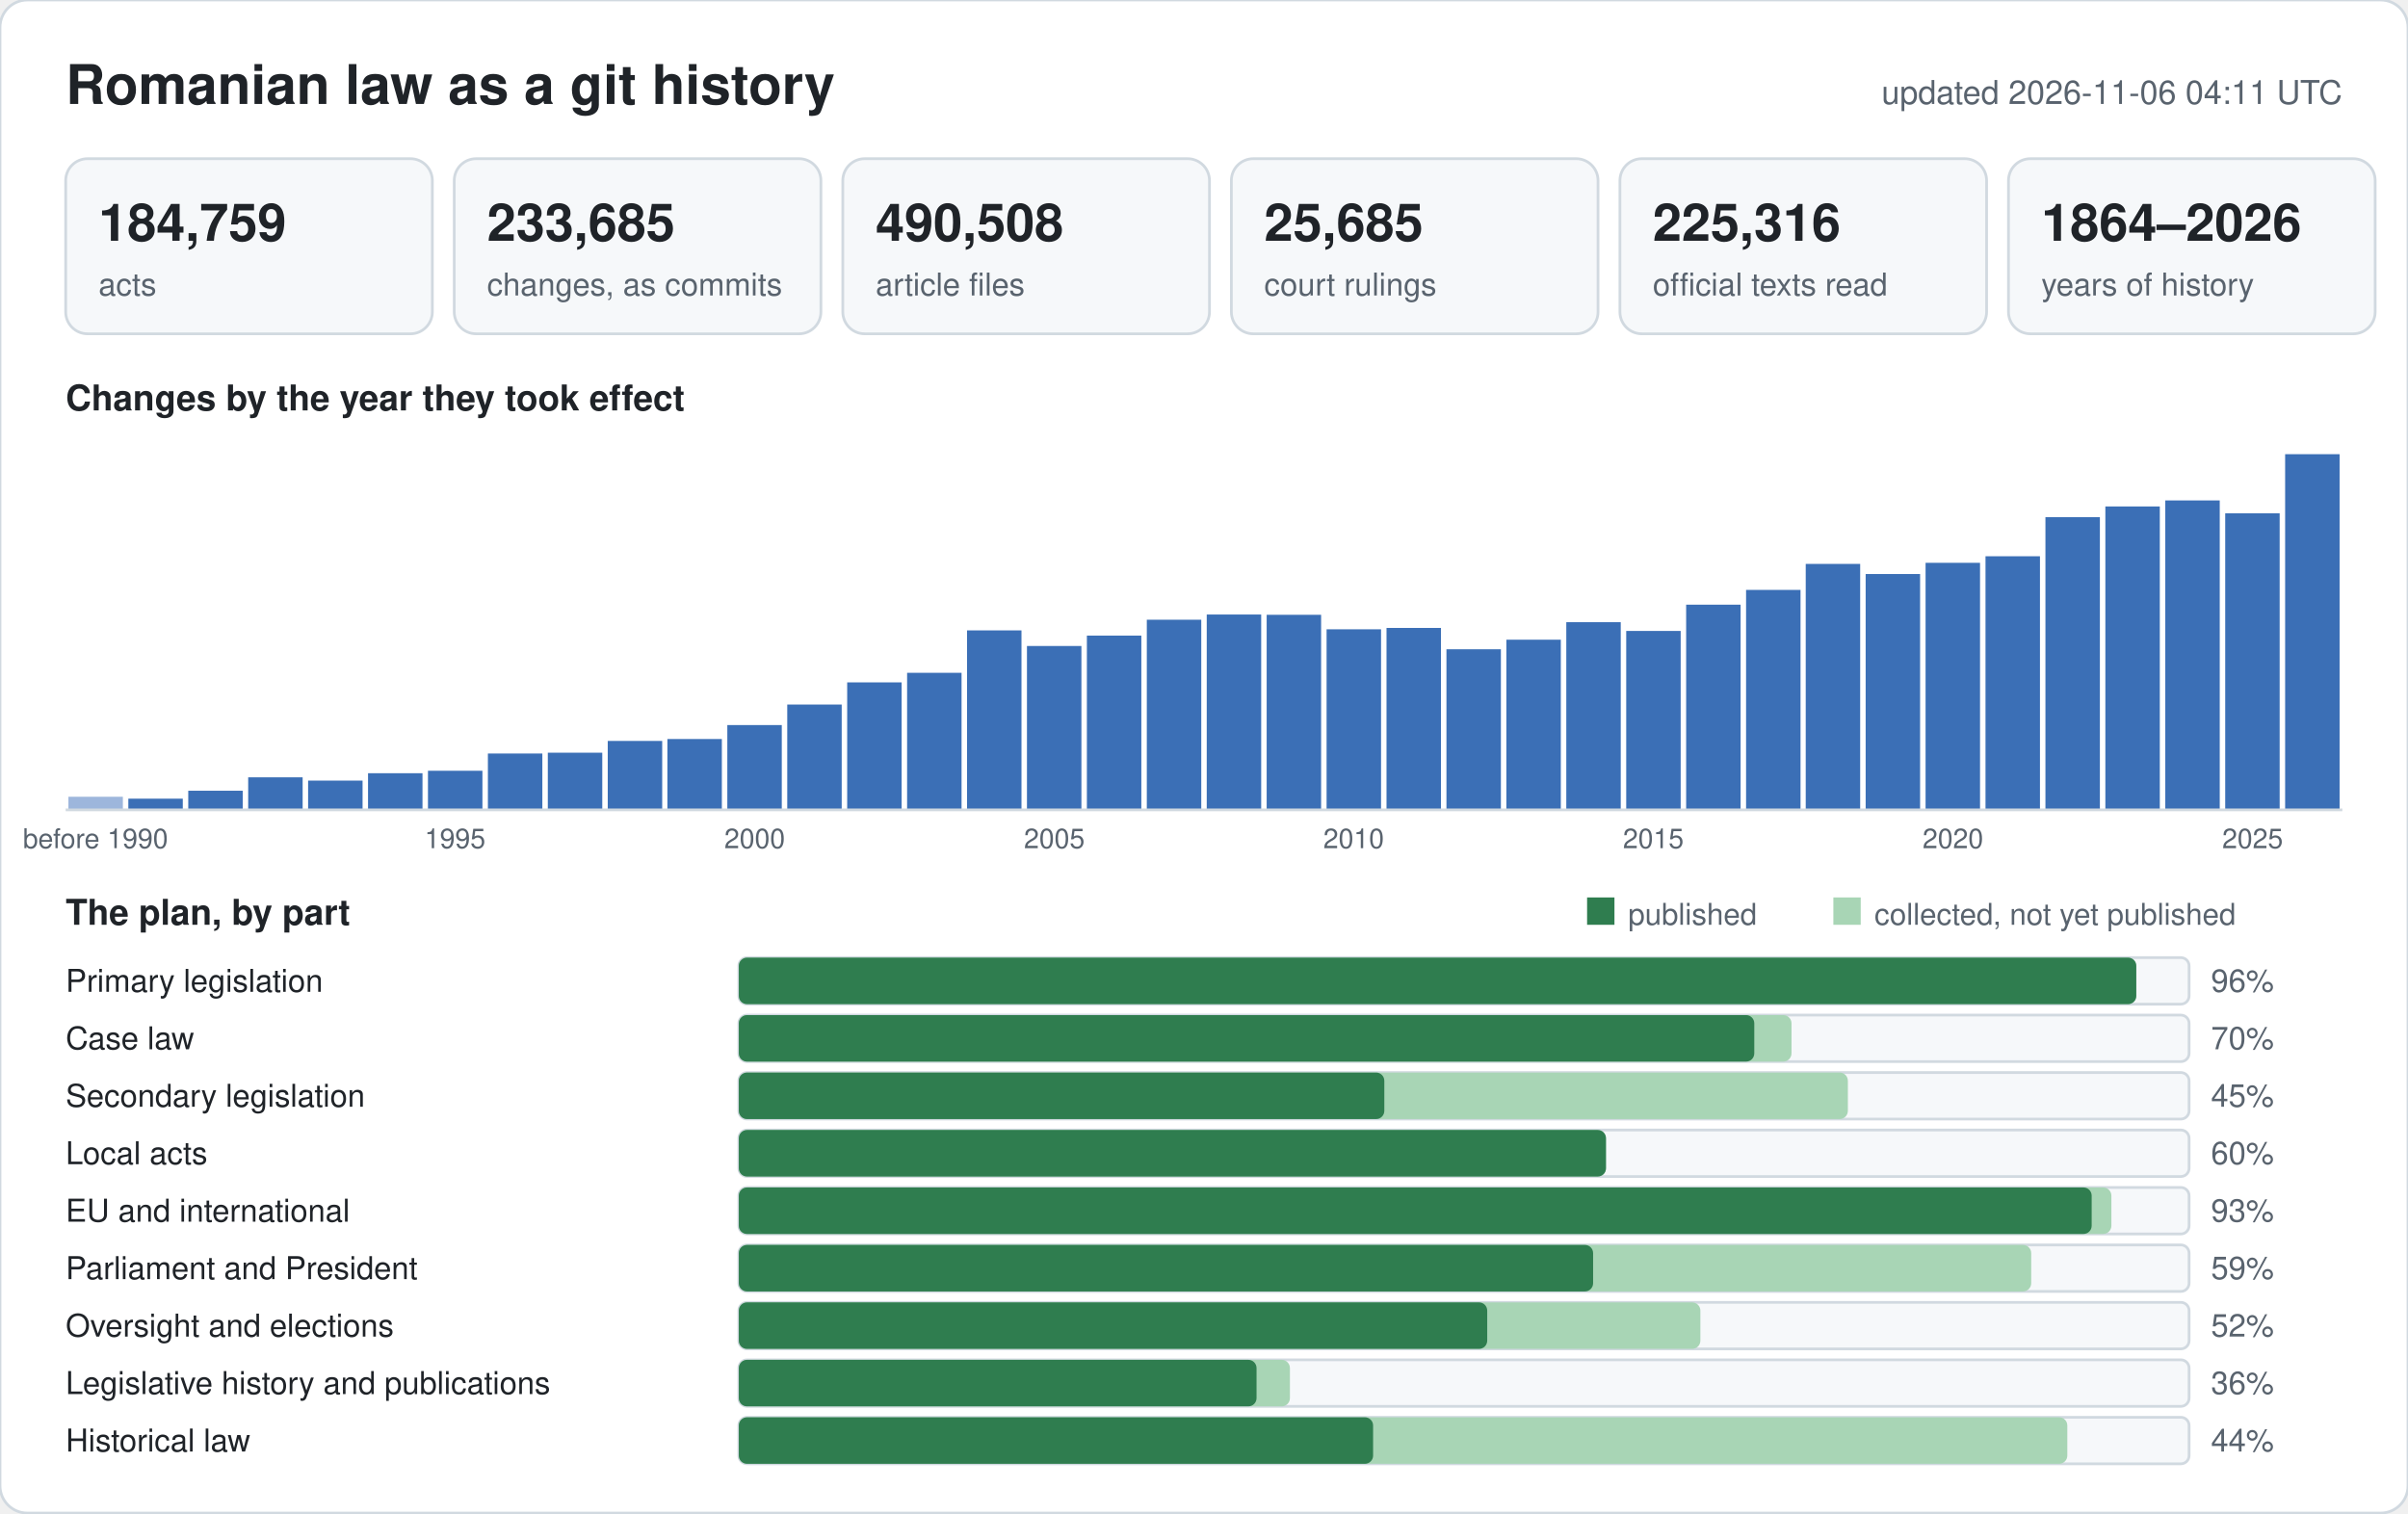
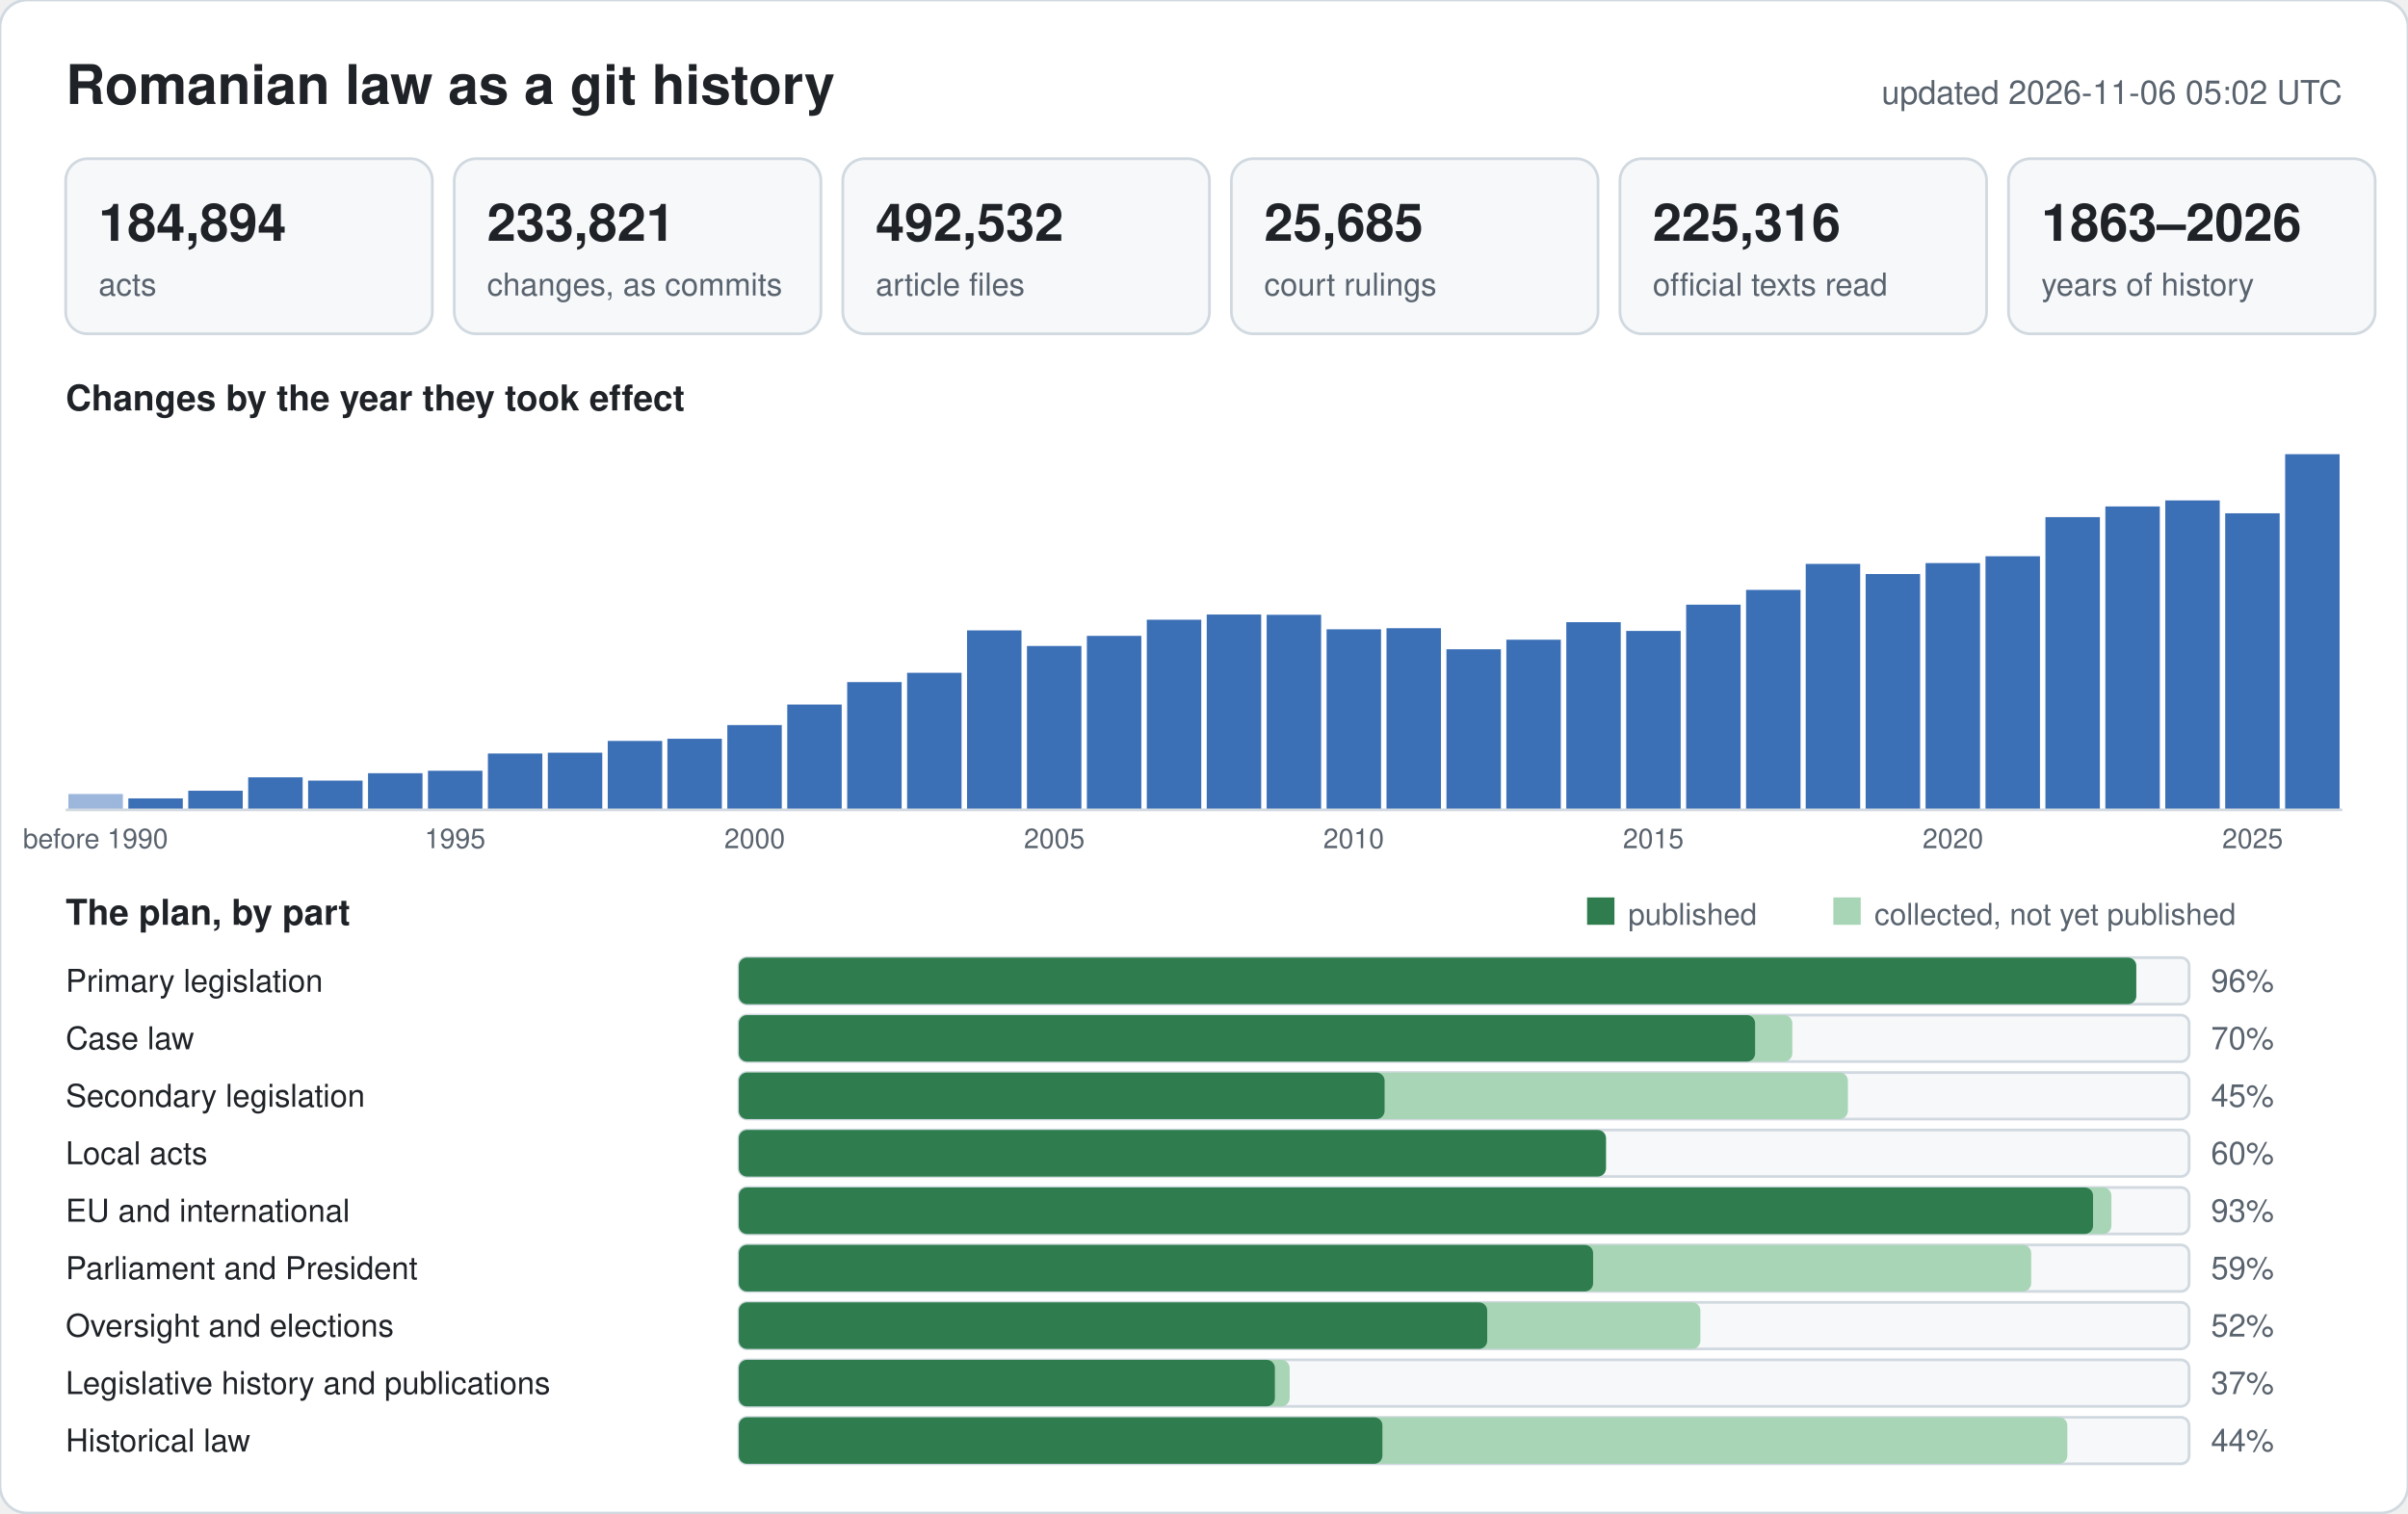
<svg xmlns="http://www.w3.org/2000/svg" width="880" height="553" viewBox="0 0 880 553" font-family="-apple-system,BlinkMacSystemFont,Segoe UI,Helvetica,Arial,sans-serif">
  <rect width="880" height="553" rx="10" fill="#ffffff" stroke="#d1d9e0" />
  <text x="24" y="38" font-size="20" font-weight="600" fill="#1f2328">Romanian law as a git history</text>
-   <text x="856" y="38" font-size="12" text-anchor="end" fill="#59636e">updated 2026-11-06 04:11 UTC</text>
+   <text x="856" y="38" font-size="12" text-anchor="end" fill="#59636e">updated 2026-11-06 05:02 UTC</text>
  <rect x="24" y="58" width="134" height="64" rx="8" fill="#f6f8fa" stroke="#d1d9e0" />
-   <text x="36" y="88" font-size="19" font-weight="600" fill="#1f2328">184,759</text>
+   <text x="36" y="88" font-size="19" font-weight="600" fill="#1f2328">184,894</text>
  <text x="36" y="108" font-size="11.5" fill="#59636e">acts</text>
  <rect x="166" y="58" width="134" height="64" rx="8" fill="#f6f8fa" stroke="#d1d9e0" />
-   <text x="178" y="88" font-size="19" font-weight="600" fill="#1f2328">233,685</text>
+   <text x="178" y="88" font-size="19" font-weight="600" fill="#1f2328">233,821</text>
  <text x="178" y="108" font-size="11.5" fill="#59636e">changes, as commits</text>
  <rect x="308" y="58" width="134" height="64" rx="8" fill="#f6f8fa" stroke="#d1d9e0" />
-   <text x="320" y="88" font-size="19" font-weight="600" fill="#1f2328">490,508</text>
+   <text x="320" y="88" font-size="19" font-weight="600" fill="#1f2328">492,532</text>
  <text x="320" y="108" font-size="11.5" fill="#59636e">article files</text>
  <rect x="450" y="58" width="134" height="64" rx="8" fill="#f6f8fa" stroke="#d1d9e0" />
  <text x="462" y="88" font-size="19" font-weight="600" fill="#1f2328">25,685</text>
  <text x="462" y="108" font-size="11.5" fill="#59636e">court rulings</text>
  <rect x="592" y="58" width="134" height="64" rx="8" fill="#f6f8fa" stroke="#d1d9e0" />
  <text x="604" y="88" font-size="19" font-weight="600" fill="#1f2328">225,316</text>
  <text x="604" y="108" font-size="11.5" fill="#59636e">official texts read</text>
  <rect x="734" y="58" width="134" height="64" rx="8" fill="#f6f8fa" stroke="#d1d9e0" />
-   <text x="746" y="88" font-size="19" font-weight="600" fill="#1f2328">1864–2026</text>
+   <text x="746" y="88" font-size="19" font-weight="600" fill="#1f2328">1863–2026</text>
  <text x="746" y="108" font-size="11.5" fill="#59636e">years of history</text>
  <text x="24" y="150" font-size="13" font-weight="600" fill="#1f2328">Changes by the year they took effect</text>
-   <rect x="25.0" y="291.2" width="19.9" height="4.8" fill="#9db6dc" />
+   <rect x="25.0" y="290.2" width="19.9" height="5.8" fill="#9db6dc" />
  <text x="34.9" y="310" font-size="10" text-anchor="middle" fill="#59636e">before 1990</text>
-   <rect x="46.9" y="291.9" width="19.9" height="4.1" fill="#3b6fb6" />
+   <rect x="46.9" y="291.8" width="19.9" height="4.2" fill="#3b6fb6" />
  <rect x="68.8" y="289.0" width="19.9" height="7.0" fill="#3b6fb6" />
  <rect x="90.7" y="284.1" width="19.9" height="11.9" fill="#3b6fb6" />
  <rect x="112.6" y="285.3" width="19.9" height="10.7" fill="#3b6fb6" />
  <rect x="134.5" y="282.6" width="19.9" height="13.4" fill="#3b6fb6" />
  <rect x="156.4" y="281.7" width="19.9" height="14.3" fill="#3b6fb6" />
  <text x="166.3" y="310" font-size="10" text-anchor="middle" fill="#59636e">1995</text>
  <rect x="178.3" y="275.4" width="19.9" height="20.6" fill="#3b6fb6" />
  <rect x="200.2" y="275.1" width="19.9" height="20.9" fill="#3b6fb6" />
  <rect x="222.1" y="270.8" width="19.9" height="25.2" fill="#3b6fb6" />
-   <rect x="243.9" y="270.1" width="19.9" height="25.9" fill="#3b6fb6" />
+   <rect x="243.9" y="270.0" width="19.9" height="26.0" fill="#3b6fb6" />
  <rect x="265.8" y="265.0" width="19.9" height="31.0" fill="#3b6fb6" />
  <text x="275.8" y="310" font-size="10" text-anchor="middle" fill="#59636e">2000</text>
  <rect x="287.7" y="257.5" width="19.9" height="38.5" fill="#3b6fb6" />
-   <rect x="309.6" y="249.4" width="19.9" height="46.6" fill="#3b6fb6" />
+   <rect x="309.6" y="249.3" width="19.9" height="46.7" fill="#3b6fb6" />
  <rect x="331.5" y="245.9" width="19.9" height="50.1" fill="#3b6fb6" />
  <rect x="353.4" y="230.4" width="19.9" height="65.6" fill="#3b6fb6" />
  <rect x="375.3" y="236.1" width="19.9" height="59.9" fill="#3b6fb6" />
  <text x="385.3" y="310" font-size="10" text-anchor="middle" fill="#59636e">2005</text>
-   <rect x="397.2" y="232.3" width="19.9" height="63.7" fill="#3b6fb6" />
+   <rect x="397.2" y="232.4" width="19.9" height="63.6" fill="#3b6fb6" />
  <rect x="419.1" y="226.5" width="19.9" height="69.5" fill="#3b6fb6" />
  <rect x="441.0" y="224.6" width="19.9" height="71.4" fill="#3b6fb6" />
  <rect x="462.9" y="224.7" width="19.9" height="71.3" fill="#3b6fb6" />
  <rect x="484.8" y="230.0" width="19.9" height="66.0" fill="#3b6fb6" />
  <text x="494.7" y="310" font-size="10" text-anchor="middle" fill="#59636e">2010</text>
-   <rect x="506.7" y="229.5" width="19.9" height="66.5" fill="#3b6fb6" />
+   <rect x="506.7" y="229.6" width="19.9" height="66.4" fill="#3b6fb6" />
  <rect x="528.6" y="237.3" width="19.9" height="58.7" fill="#3b6fb6" />
  <rect x="550.5" y="233.8" width="19.9" height="62.2" fill="#3b6fb6" />
  <rect x="572.4" y="227.4" width="19.9" height="68.6" fill="#3b6fb6" />
  <rect x="594.3" y="230.6" width="19.9" height="65.4" fill="#3b6fb6" />
  <text x="604.2" y="310" font-size="10" text-anchor="middle" fill="#59636e">2015</text>
  <rect x="616.2" y="221.0" width="19.9" height="75.0" fill="#3b6fb6" />
  <rect x="638.1" y="215.6" width="19.9" height="80.4" fill="#3b6fb6" />
  <rect x="659.9" y="206.1" width="19.9" height="89.9" fill="#3b6fb6" />
  <rect x="681.8" y="209.8" width="19.9" height="86.2" fill="#3b6fb6" />
-   <rect x="703.7" y="205.7" width="19.9" height="90.3" fill="#3b6fb6" />
+   <rect x="703.7" y="205.8" width="19.9" height="90.2" fill="#3b6fb6" />
  <text x="713.7" y="310" font-size="10" text-anchor="middle" fill="#59636e">2020</text>
  <rect x="725.6" y="203.3" width="19.9" height="92.7" fill="#3b6fb6" />
  <rect x="747.5" y="189.0" width="19.9" height="107.0" fill="#3b6fb6" />
  <rect x="769.4" y="185.1" width="19.9" height="110.9" fill="#3b6fb6" />
  <rect x="791.3" y="182.9" width="19.9" height="113.1" fill="#3b6fb6" />
  <rect x="813.2" y="187.6" width="19.9" height="108.4" fill="#3b6fb6" />
  <text x="823.2" y="310" font-size="10" text-anchor="middle" fill="#59636e">2025</text>
  <rect x="835.1" y="166.0" width="19.9" height="130.0" fill="#3b6fb6" />
  <line x1="24" y1="296" x2="856" y2="296" stroke="#d1d9e0" />
  <text x="24" y="338" font-size="13" font-weight="600" fill="#1f2328">The plan, by part</text>
  <rect x="580" y="328" width="10" height="10" fill="#2f7d4f" />
  <text x="595" y="338" font-size="11" fill="#59636e">published</text>
  <rect x="670" y="328" width="10" height="10" fill="#a8d5b5" />
  <text x="685" y="338" font-size="11" fill="#59636e">collected, not yet published</text>
  <text x="24" y="362.5" font-size="11.5" fill="#1f2328">Primary legislation</text>
  <rect x="270" y="350" width="530" height="17" rx="3" fill="#f6f8fa" stroke="#d1d9e0" />
  <rect x="270" y="350" width="510.7" height="17" rx="3" fill="#a8d5b5" />
  <rect x="270" y="350" width="510.7" height="17" rx="3" fill="#2f7d4f" />
  <text x="808" y="362.5" font-size="11.5" fill="#59636e">96%</text>
  <text x="24" y="383.5" font-size="11.5" fill="#1f2328">Case law</text>
  <rect x="270" y="371" width="530" height="17" rx="3" fill="#f6f8fa" stroke="#d1d9e0" />
-   <rect x="270" y="371" width="384.7" height="17" rx="3" fill="#a8d5b5" />
-   <rect x="270" y="371" width="371.1" height="17" rx="3" fill="#2f7d4f" />
+   <rect x="270" y="371" width="385.0" height="17" rx="3" fill="#a8d5b5" />
+   <rect x="270" y="371" width="371.4" height="17" rx="3" fill="#2f7d4f" />
  <text x="808" y="383.5" font-size="11.5" fill="#59636e">70%</text>
  <text x="24" y="404.5" font-size="11.5" fill="#1f2328">Secondary legislation</text>
  <rect x="270" y="392" width="530" height="17" rx="3" fill="#f6f8fa" stroke="#d1d9e0" />
  <rect x="270" y="392" width="405.3" height="17" rx="3" fill="#a8d5b5" />
-   <rect x="270" y="392" width="235.9" height="17" rx="3" fill="#2f7d4f" />
+   <rect x="270" y="392" width="236.0" height="17" rx="3" fill="#2f7d4f" />
  <text x="808" y="404.5" font-size="11.5" fill="#59636e">45%</text>
  <text x="24" y="425.5" font-size="11.5" fill="#1f2328">Local acts</text>
  <rect x="270" y="413" width="530" height="17" rx="3" fill="#f6f8fa" stroke="#d1d9e0" />
  <rect x="270" y="413" width="316.9" height="17" rx="3" fill="#a8d5b5" />
  <rect x="270" y="413" width="316.9" height="17" rx="3" fill="#2f7d4f" />
  <text x="808" y="425.5" font-size="11.5" fill="#59636e">60%</text>
  <text x="24" y="446.5" font-size="11.5" fill="#1f2328">EU and international</text>
  <rect x="270" y="434" width="530" height="17" rx="3" fill="#f6f8fa" stroke="#d1d9e0" />
  <rect x="270" y="434" width="501.6" height="17" rx="3" fill="#a8d5b5" />
-   <rect x="270" y="434" width="494.4" height="17" rx="3" fill="#2f7d4f" />
+   <rect x="270" y="434" width="494.9" height="17" rx="3" fill="#2f7d4f" />
  <text x="808" y="446.5" font-size="11.5" fill="#59636e">93%</text>
  <text x="24" y="467.5" font-size="11.5" fill="#1f2328">Parliament and President</text>
  <rect x="270" y="455" width="530" height="17" rx="3" fill="#f6f8fa" stroke="#d1d9e0" />
  <rect x="270" y="455" width="472.3" height="17" rx="3" fill="#a8d5b5" />
  <rect x="270" y="455" width="312.2" height="17" rx="3" fill="#2f7d4f" />
  <text x="808" y="467.5" font-size="11.5" fill="#59636e">59%</text>
  <text x="24" y="488.5" font-size="11.5" fill="#1f2328">Oversight and elections</text>
  <rect x="270" y="476" width="530" height="17" rx="3" fill="#f6f8fa" stroke="#d1d9e0" />
  <rect x="270" y="476" width="351.4" height="17" rx="3" fill="#a8d5b5" />
  <rect x="270" y="476" width="273.5" height="17" rx="3" fill="#2f7d4f" />
  <text x="808" y="488.5" font-size="11.5" fill="#59636e">52%</text>
  <text x="24" y="509.5" font-size="11.5" fill="#1f2328">Legislative history and publications</text>
  <rect x="270" y="497" width="530" height="17" rx="3" fill="#f6f8fa" stroke="#d1d9e0" />
-   <rect x="270" y="497" width="201.4" height="17" rx="3" fill="#a8d5b5" />
-   <rect x="270" y="497" width="189.2" height="17" rx="3" fill="#2f7d4f" />
-   <text x="808" y="509.5" font-size="11.5" fill="#59636e">36%</text>
+   <rect x="270" y="497" width="201.3" height="17" rx="3" fill="#a8d5b5" />
+   <rect x="270" y="497" width="195.9" height="17" rx="3" fill="#2f7d4f" />
+   <text x="808" y="509.5" font-size="11.5" fill="#59636e">37%</text>
  <text x="24" y="530.5" font-size="11.5" fill="#1f2328">Historical law</text>
  <rect x="270" y="518" width="530" height="17" rx="3" fill="#f6f8fa" stroke="#d1d9e0" />
  <rect x="270" y="518" width="485.5" height="17" rx="3" fill="#a8d5b5" />
-   <rect x="270" y="518" width="231.8" height="17" rx="3" fill="#2f7d4f" />
+   <rect x="270" y="518" width="235.2" height="17" rx="3" fill="#2f7d4f" />
  <text x="808" y="530.5" font-size="11.5" fill="#59636e">44%</text>
</svg>
